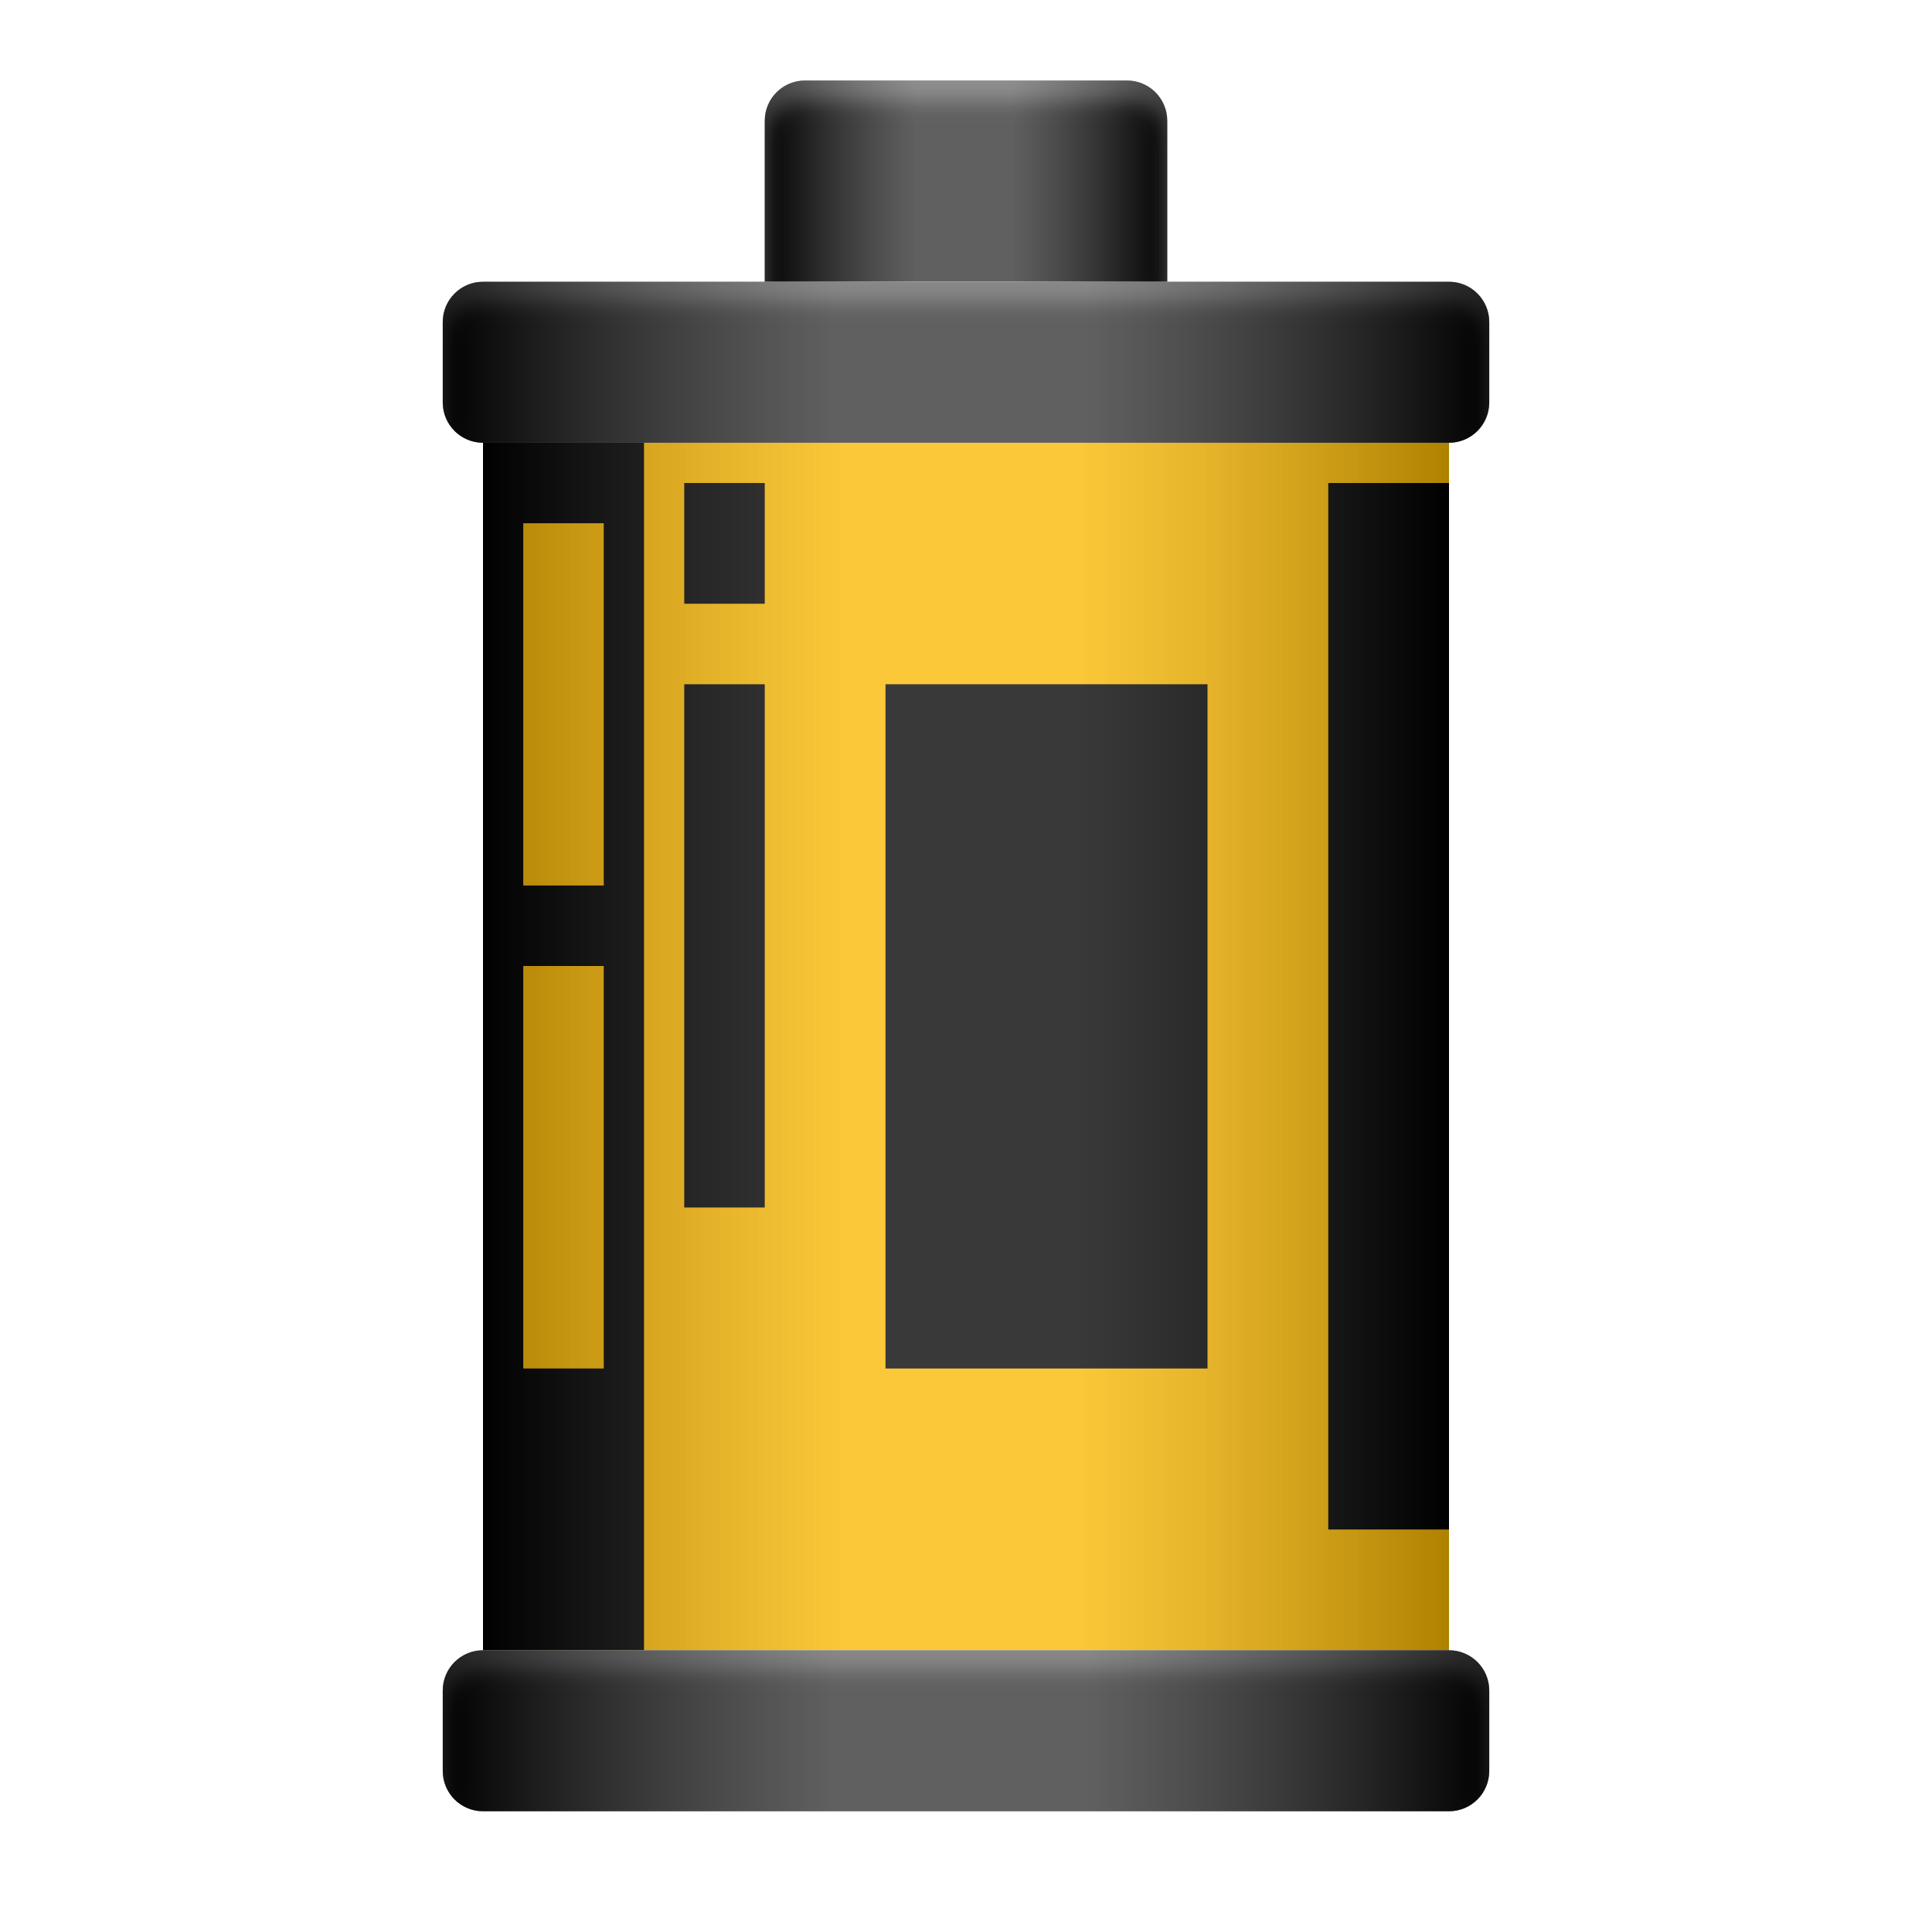
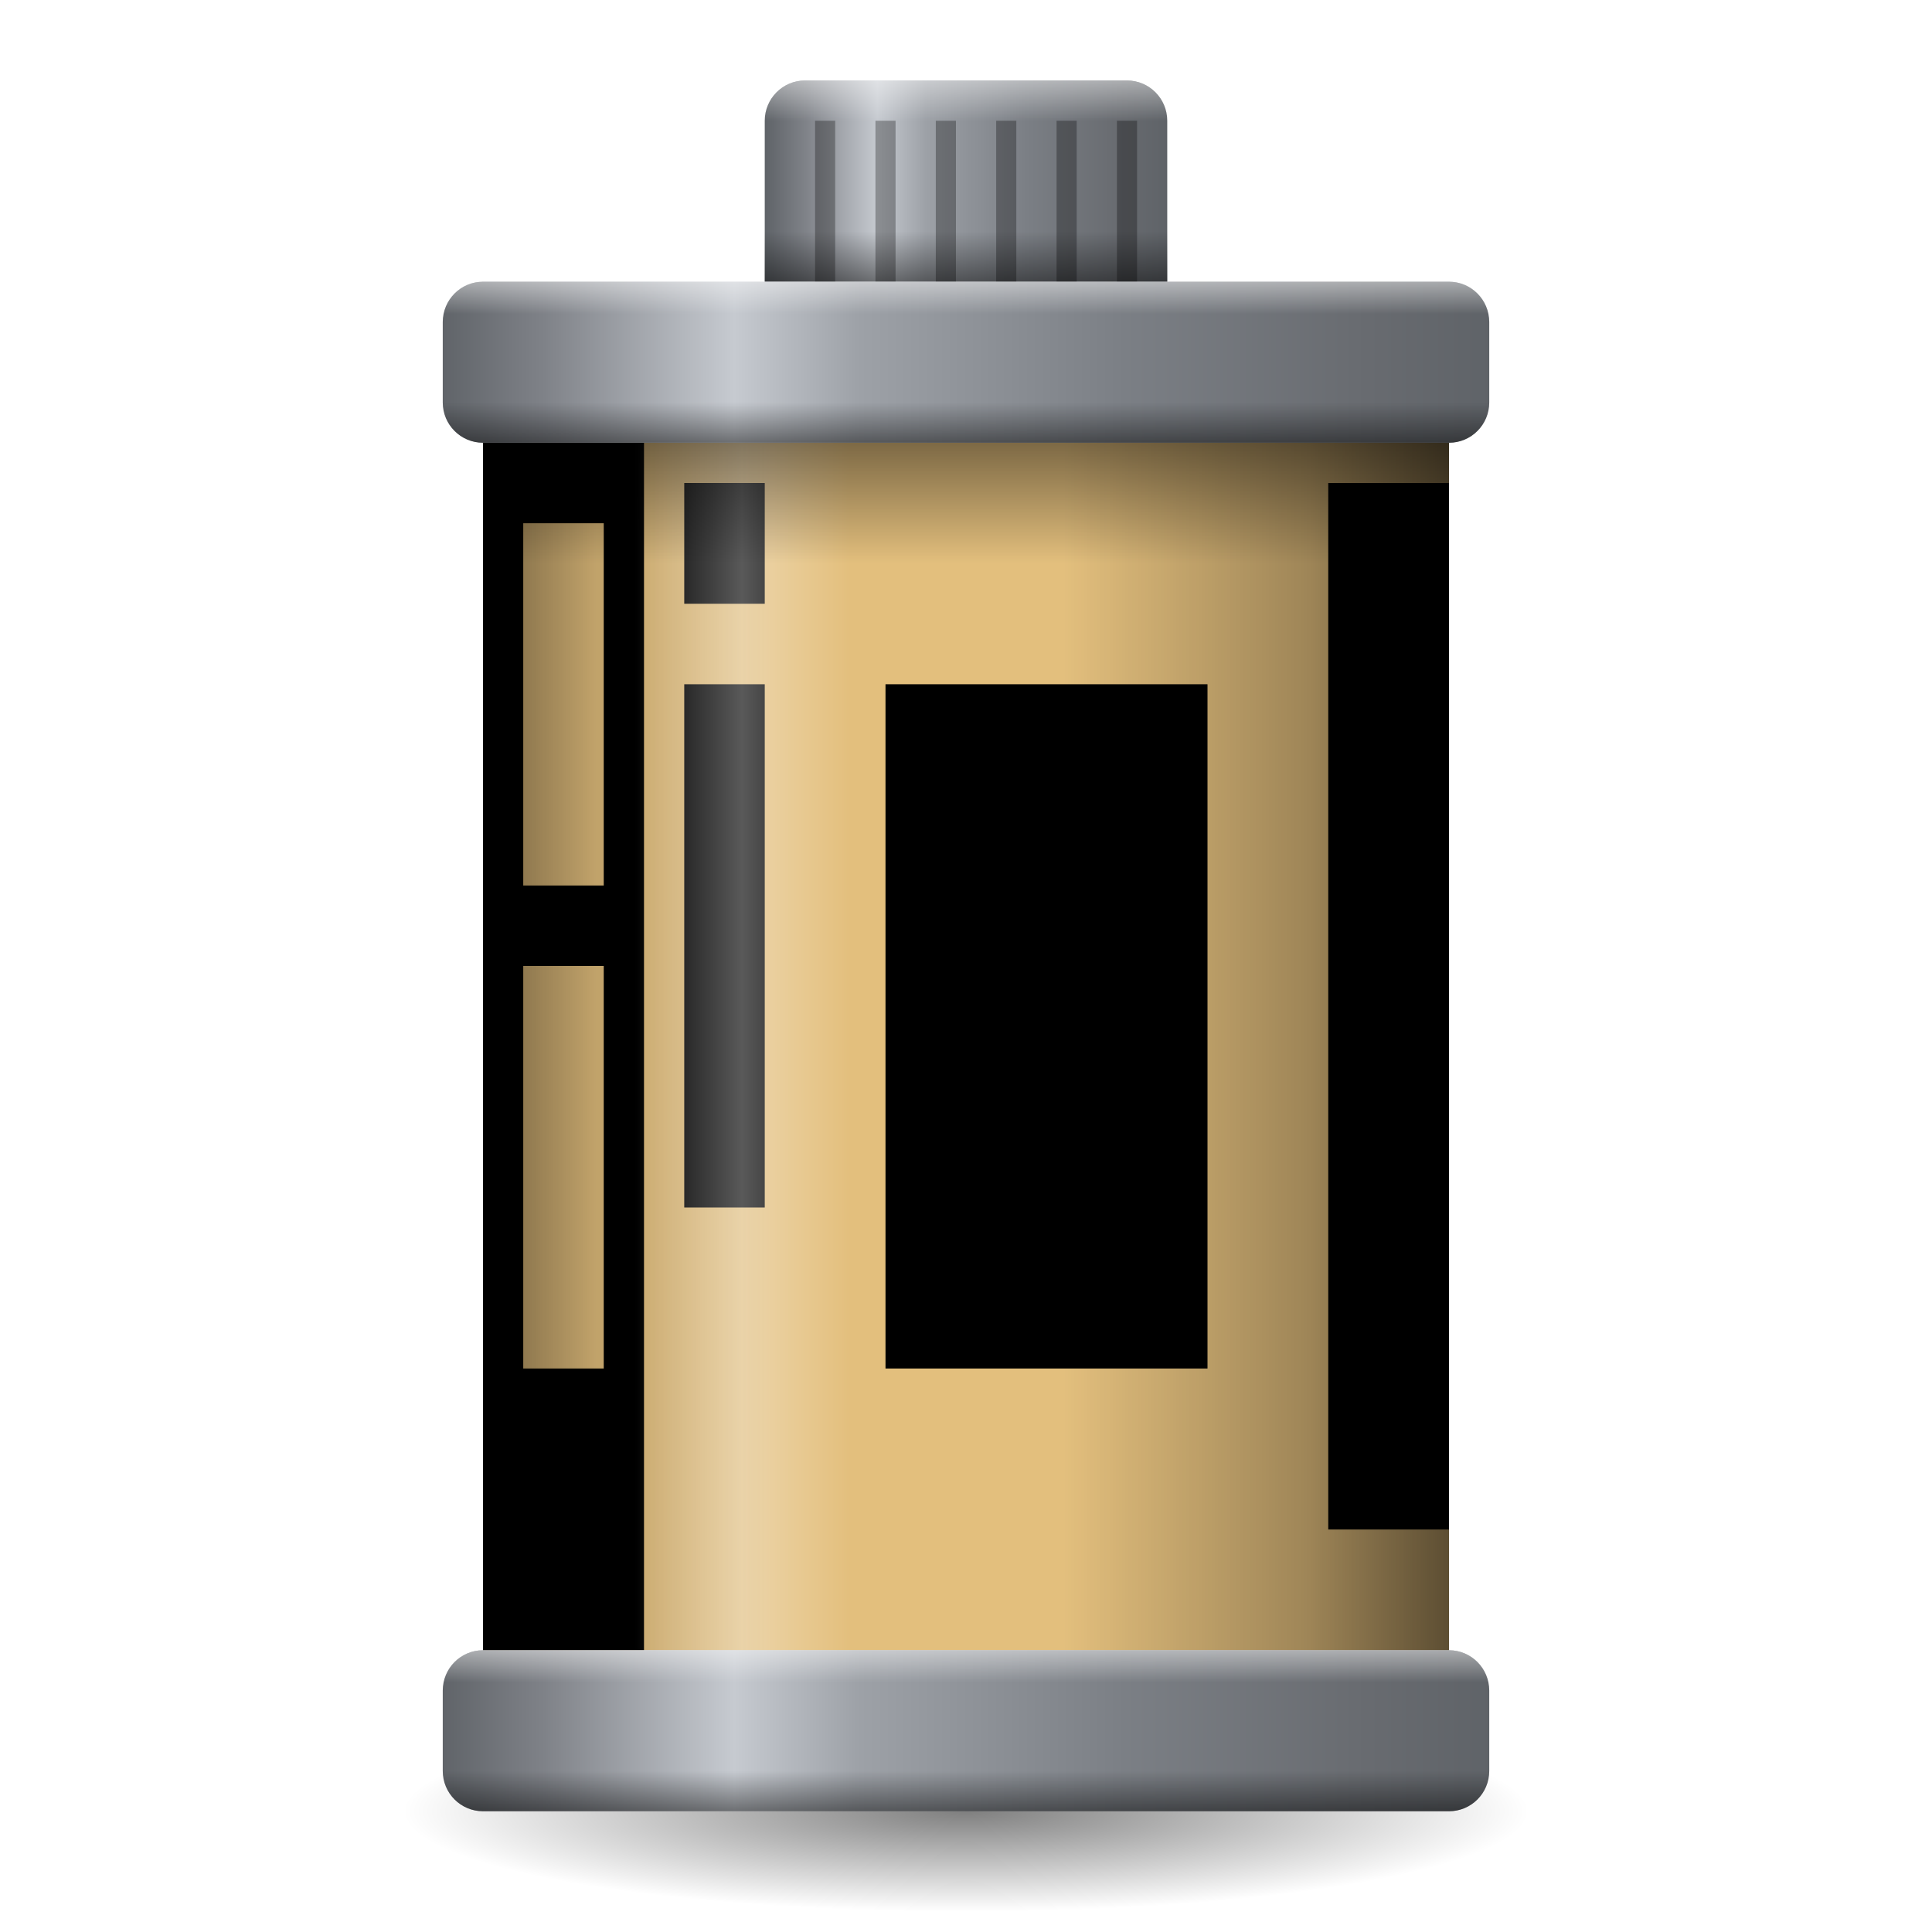
<svg xmlns="http://www.w3.org/2000/svg" width="48" height="48" viewBox="0 0 48 48" fill="none">
-   <g filter="url(#filter0_i_235_564)">
-     <path d="M19 3C19 2.448 19.448 2 20 2H28C28.552 2 29 2.448 29 3V7H19V3Z" fill="black" />
-   </g>
-   <rect x="12" y="11" width="24" height="30" fill="#FAB800" />
-   <rect x="12" y="11" width="4" height="30" fill="black" />
-   <rect x="22" y="17" width="8" height="17" fill="black" />
-   <rect x="33" y="12" width="3" height="26" fill="black" />
-   <rect x="17" y="12" width="2" height="3" fill="black" />
-   <rect x="13" y="13" width="2" height="9" fill="#FAB800" />
-   <rect x="13" y="24" width="2" height="10" fill="#FAB800" />
-   <rect x="17" y="17" width="2" height="13" fill="black" />
-   <g filter="url(#filter1_i_235_564)">
-     <path d="M11 8C11 7.448 11.448 7 12 7H36C36.552 7 37 7.448 37 8V10C37 10.552 36.552 11 36 11H12C11.448 11 11 10.552 11 10V8Z" fill="black" />
-     <path d="M11 42C11 41.448 11.448 41 12 41H36C36.552 41 37 41.448 37 42V44C37 44.552 36.552 45 36 45H12C11.448 45 11 44.552 11 44V42Z" fill="black" />
-   </g>
-   <g opacity="0.5" filter="url(#filter2_i_235_564)">
-     <path d="M19 3C19 2.448 19.448 2 20 2H28C28.552 2 29 2.448 29 3V7H19V3Z" fill="url(#paint0_linear_235_564)" />
-   </g>
-   <rect opacity="0.3" x="12" y="11" width="24" height="30" fill="url(#paint1_linear_235_564)" />
-   <g opacity="0.5">
-     <path d="M11 8C11 7.448 11.448 7 12 7H36C36.552 7 37 7.448 37 8V10C37 10.552 36.552 11 36 11H12C11.448 11 11 10.552 11 10V8Z" fill="url(#paint2_linear_235_564)" />
-     <path d="M11 42C11 41.448 11.448 41 12 41H36C36.552 41 37 41.448 37 42V44C37 44.552 36.552 45 36 45H12C11.448 45 11 44.552 11 44V42Z" fill="url(#paint3_linear_235_564)" />
-   </g>
+   <ellipse cx="24" cy="45" rx="14" ry="2.5" fill="url(#oni-ground)" />
+   <path d="M19 3C19 2.448 19.448 2 20 2H28C28.552 2 29 2.448 29 3V7H19V3Z" fill="url(#oni-metal)" />
+   <path d="M20.5 3V7M22 3V7M23.5 3V7M25 3V7M26.5 3V7M28 3V7" stroke="#000000" stroke-opacity="0.3" stroke-width="0.5" />
+   <path d="M19 3C19 2.448 19.448 2 20 2H28C28.552 2 29 2.448 29 3V7H19V3Z" fill="url(#oni-roll)" />
+   <rect x="12" y="11" width="24" height="30" fill="#E3BF7D" />
+   <rect x="12" y="11" width="4" height="30" fill="#000000" />
+   <rect x="22" y="17" width="8" height="17" fill="#000000" />
+   <rect x="33" y="12" width="3" height="26" fill="#000000" />
+   <rect x="17" y="12" width="2" height="3" fill="#000000" />
+   <rect x="13" y="13" width="2" height="9" fill="#E3BF7D" />
+   <rect x="13" y="24" width="2" height="10" fill="#E3BF7D" />
+   <rect x="17" y="17" width="2" height="13" fill="#000000" />
+   <rect x="12" y="11" width="24" height="30" fill="url(#oni-round)" />
+   <rect x="12" y="11" width="24" height="30" fill="url(#oni-gleam)" />
+   <rect x="12" y="11" width="24" height="3" fill="url(#oni-under)" />
+   <path d="M11 8C11 7.448 11.448 7 12 7H36C36.552 7 37 7.448 37 8V10C37 10.552 36.552 11 36 11H12C11.448 11 11 10.552 11 10V8Z" fill="url(#oni-metal)" />
+   <path d="M11 42C11 41.448 11.448 41 12 41H36C36.552 41 37 41.448 37 42V44C37 44.552 36.552 45 36 45H12C11.448 45 11 44.552 11 44V42Z" fill="url(#oni-metal)" />
+   <path d="M11 8C11 7.448 11.448 7 12 7H36C36.552 7 37 7.448 37 8V10C37 10.552 36.552 11 36 11H12C11.448 11 11 10.552 11 10V8Z" fill="url(#oni-roll)" />
+   <path d="M11 42C11 41.448 11.448 41 12 41H36C36.552 41 37 41.448 37 42V44C37 44.552 36.552 45 36 45H12C11.448 45 11 44.552 11 44V42Z" fill="url(#oni-roll)" />
  <defs>
-     <filter id="filter0_i_235_564" x="19" y="2" width="10" height="5.5" filterUnits="userSpaceOnUse" color-interpolation-filters="sRGB">
-       <feFlood flood-opacity="0" result="BackgroundImageFix" />
-       <feBlend mode="normal" in="SourceGraphic" in2="BackgroundImageFix" result="shape" />
-       <feColorMatrix in="SourceAlpha" type="matrix" values="0 0 0 0 0 0 0 0 0 0 0 0 0 0 0 0 0 0 127 0" result="hardAlpha" />
-       <feOffset dy="0.5" />
-       <feGaussianBlur stdDeviation="0.25" />
-       <feComposite in2="hardAlpha" operator="arithmetic" k2="-1" k3="1" />
-       <feColorMatrix type="matrix" values="0 0 0 0 1 0 0 0 0 1 0 0 0 0 1 0 0 0 0.25 0" />
-       <feBlend mode="normal" in2="shape" result="effect1_innerShadow_235_564" />
-     </filter>
-     <filter id="filter1_i_235_564" x="11" y="7" width="26" height="38.5" filterUnits="userSpaceOnUse" color-interpolation-filters="sRGB">
-       <feFlood flood-opacity="0" result="BackgroundImageFix" />
-       <feBlend mode="normal" in="SourceGraphic" in2="BackgroundImageFix" result="shape" />
-       <feColorMatrix in="SourceAlpha" type="matrix" values="0 0 0 0 0 0 0 0 0 0 0 0 0 0 0 0 0 0 127 0" result="hardAlpha" />
-       <feOffset dy="0.5" />
-       <feGaussianBlur stdDeviation="0.25" />
-       <feComposite in2="hardAlpha" operator="arithmetic" k2="-1" k3="1" />
-       <feColorMatrix type="matrix" values="0 0 0 0 1 0 0 0 0 1 0 0 0 0 1 0 0 0 0.25 0" />
-       <feBlend mode="normal" in2="shape" result="effect1_innerShadow_235_564" />
-     </filter>
-     <filter id="filter2_i_235_564" x="19" y="2" width="10" height="5.5" filterUnits="userSpaceOnUse" color-interpolation-filters="sRGB">
-       <feFlood flood-opacity="0" result="BackgroundImageFix" />
-       <feBlend mode="normal" in="SourceGraphic" in2="BackgroundImageFix" result="shape" />
-       <feColorMatrix in="SourceAlpha" type="matrix" values="0 0 0 0 0 0 0 0 0 0 0 0 0 0 0 0 0 0 127 0" result="hardAlpha" />
-       <feOffset dy="0.5" />
-       <feGaussianBlur stdDeviation="0.25" />
-       <feComposite in2="hardAlpha" operator="arithmetic" k2="-1" k3="1" />
-       <feColorMatrix type="matrix" values="0 0 0 0 1 0 0 0 0 1 0 0 0 0 1 0 0 0 0.25 0" />
-       <feBlend mode="normal" in2="shape" result="effect1_innerShadow_235_564" />
-     </filter>
-     <linearGradient id="paint0_linear_235_564" x1="19" y1="8.842" x2="29" y2="8.842" gradientUnits="userSpaceOnUse">
-       <stop />
-       <stop offset="0.375" stop-color="white" stop-opacity="0.75" />
-       <stop offset="0.615" stop-color="white" stop-opacity="0.75" />
-       <stop offset="1" />
+     <radialGradient id="oni-ground" cx="0.5" cy="0.5" r="0.5">
+       <stop stop-color="#000000" stop-opacity="0.5" />
+       <stop offset="1" stop-color="#000000" stop-opacity="0" />
+     </radialGradient>
+     <linearGradient id="oni-metal" x1="0" y1="0" x2="1" y2="0">
+       <stop offset="0" stop-color="#5F6368" />
+       <stop offset="0.1" stop-color="#7F8288" />
+       <stop offset="0.28" stop-color="#C6CAD0" />
+       <stop offset="0.4" stop-color="#9DA1A7" />
+       <stop offset="0.65" stop-color="#7B7F85" />
+       <stop offset="0.88" stop-color="#686B70" />
+       <stop offset="1" stop-color="#5F6368" />
    </linearGradient>
-     <linearGradient id="paint1_linear_235_564" x1="12" y1="146" x2="36" y2="146" gradientUnits="userSpaceOnUse">
-       <stop />
-       <stop offset="0.375" stop-color="white" stop-opacity="0.75" />
-       <stop offset="0.615" stop-color="white" stop-opacity="0.75" />
-       <stop offset="1" />
+     <linearGradient id="oni-roll" x1="0" y1="0" x2="0" y2="1">
+       <stop stop-color="#FFFFFF" stop-opacity="0.45" />
+       <stop offset="0.2" stop-color="#FFFFFF" stop-opacity="0" />
+       <stop offset="0.75" stop-color="#000000" stop-opacity="0" />
+       <stop offset="1" stop-color="#000000" stop-opacity="0.45" />
    </linearGradient>
-     <linearGradient id="paint2_linear_235_564" x1="11" y1="59" x2="37" y2="59" gradientUnits="userSpaceOnUse">
-       <stop />
-       <stop offset="0.375" stop-color="white" stop-opacity="0.75" />
-       <stop offset="0.615" stop-color="white" stop-opacity="0.75" />
-       <stop offset="1" />
+     <linearGradient id="oni-round" x1="0" y1="0" x2="1" y2="0">
+       <stop stop-color="#000000" stop-opacity="0.5" />
+       <stop offset="0.12" stop-color="#000000" stop-opacity="0.15" />
+       <stop offset="0.3" stop-color="#000000" stop-opacity="0" />
+       <stop offset="0.6" stop-color="#000000" stop-opacity="0" />
+       <stop offset="0.85" stop-color="#000000" stop-opacity="0.3" />
+       <stop offset="1" stop-color="#000000" stop-opacity="0.6" />
    </linearGradient>
-     <linearGradient id="paint3_linear_235_564" x1="11" y1="59" x2="37" y2="59" gradientUnits="userSpaceOnUse">
-       <stop />
-       <stop offset="0.375" stop-color="white" stop-opacity="0.75" />
-       <stop offset="0.615" stop-color="white" stop-opacity="0.75" />
-       <stop offset="1" />
+     <linearGradient id="oni-gleam" x1="0" y1="0" x2="1" y2="0">
+       <stop offset="0.16" stop-color="#FFFFFF" stop-opacity="0" />
+       <stop offset="0.27" stop-color="#FFFFFF" stop-opacity="0.35" />
+       <stop offset="0.38" stop-color="#FFFFFF" stop-opacity="0" />
+     </linearGradient>
+     <linearGradient id="oni-under" x1="0" y1="0" x2="0" y2="1">
+       <stop stop-color="#000000" stop-opacity="0.45" />
+       <stop offset="1" stop-color="#000000" stop-opacity="0" />
    </linearGradient>
  </defs>
</svg>
